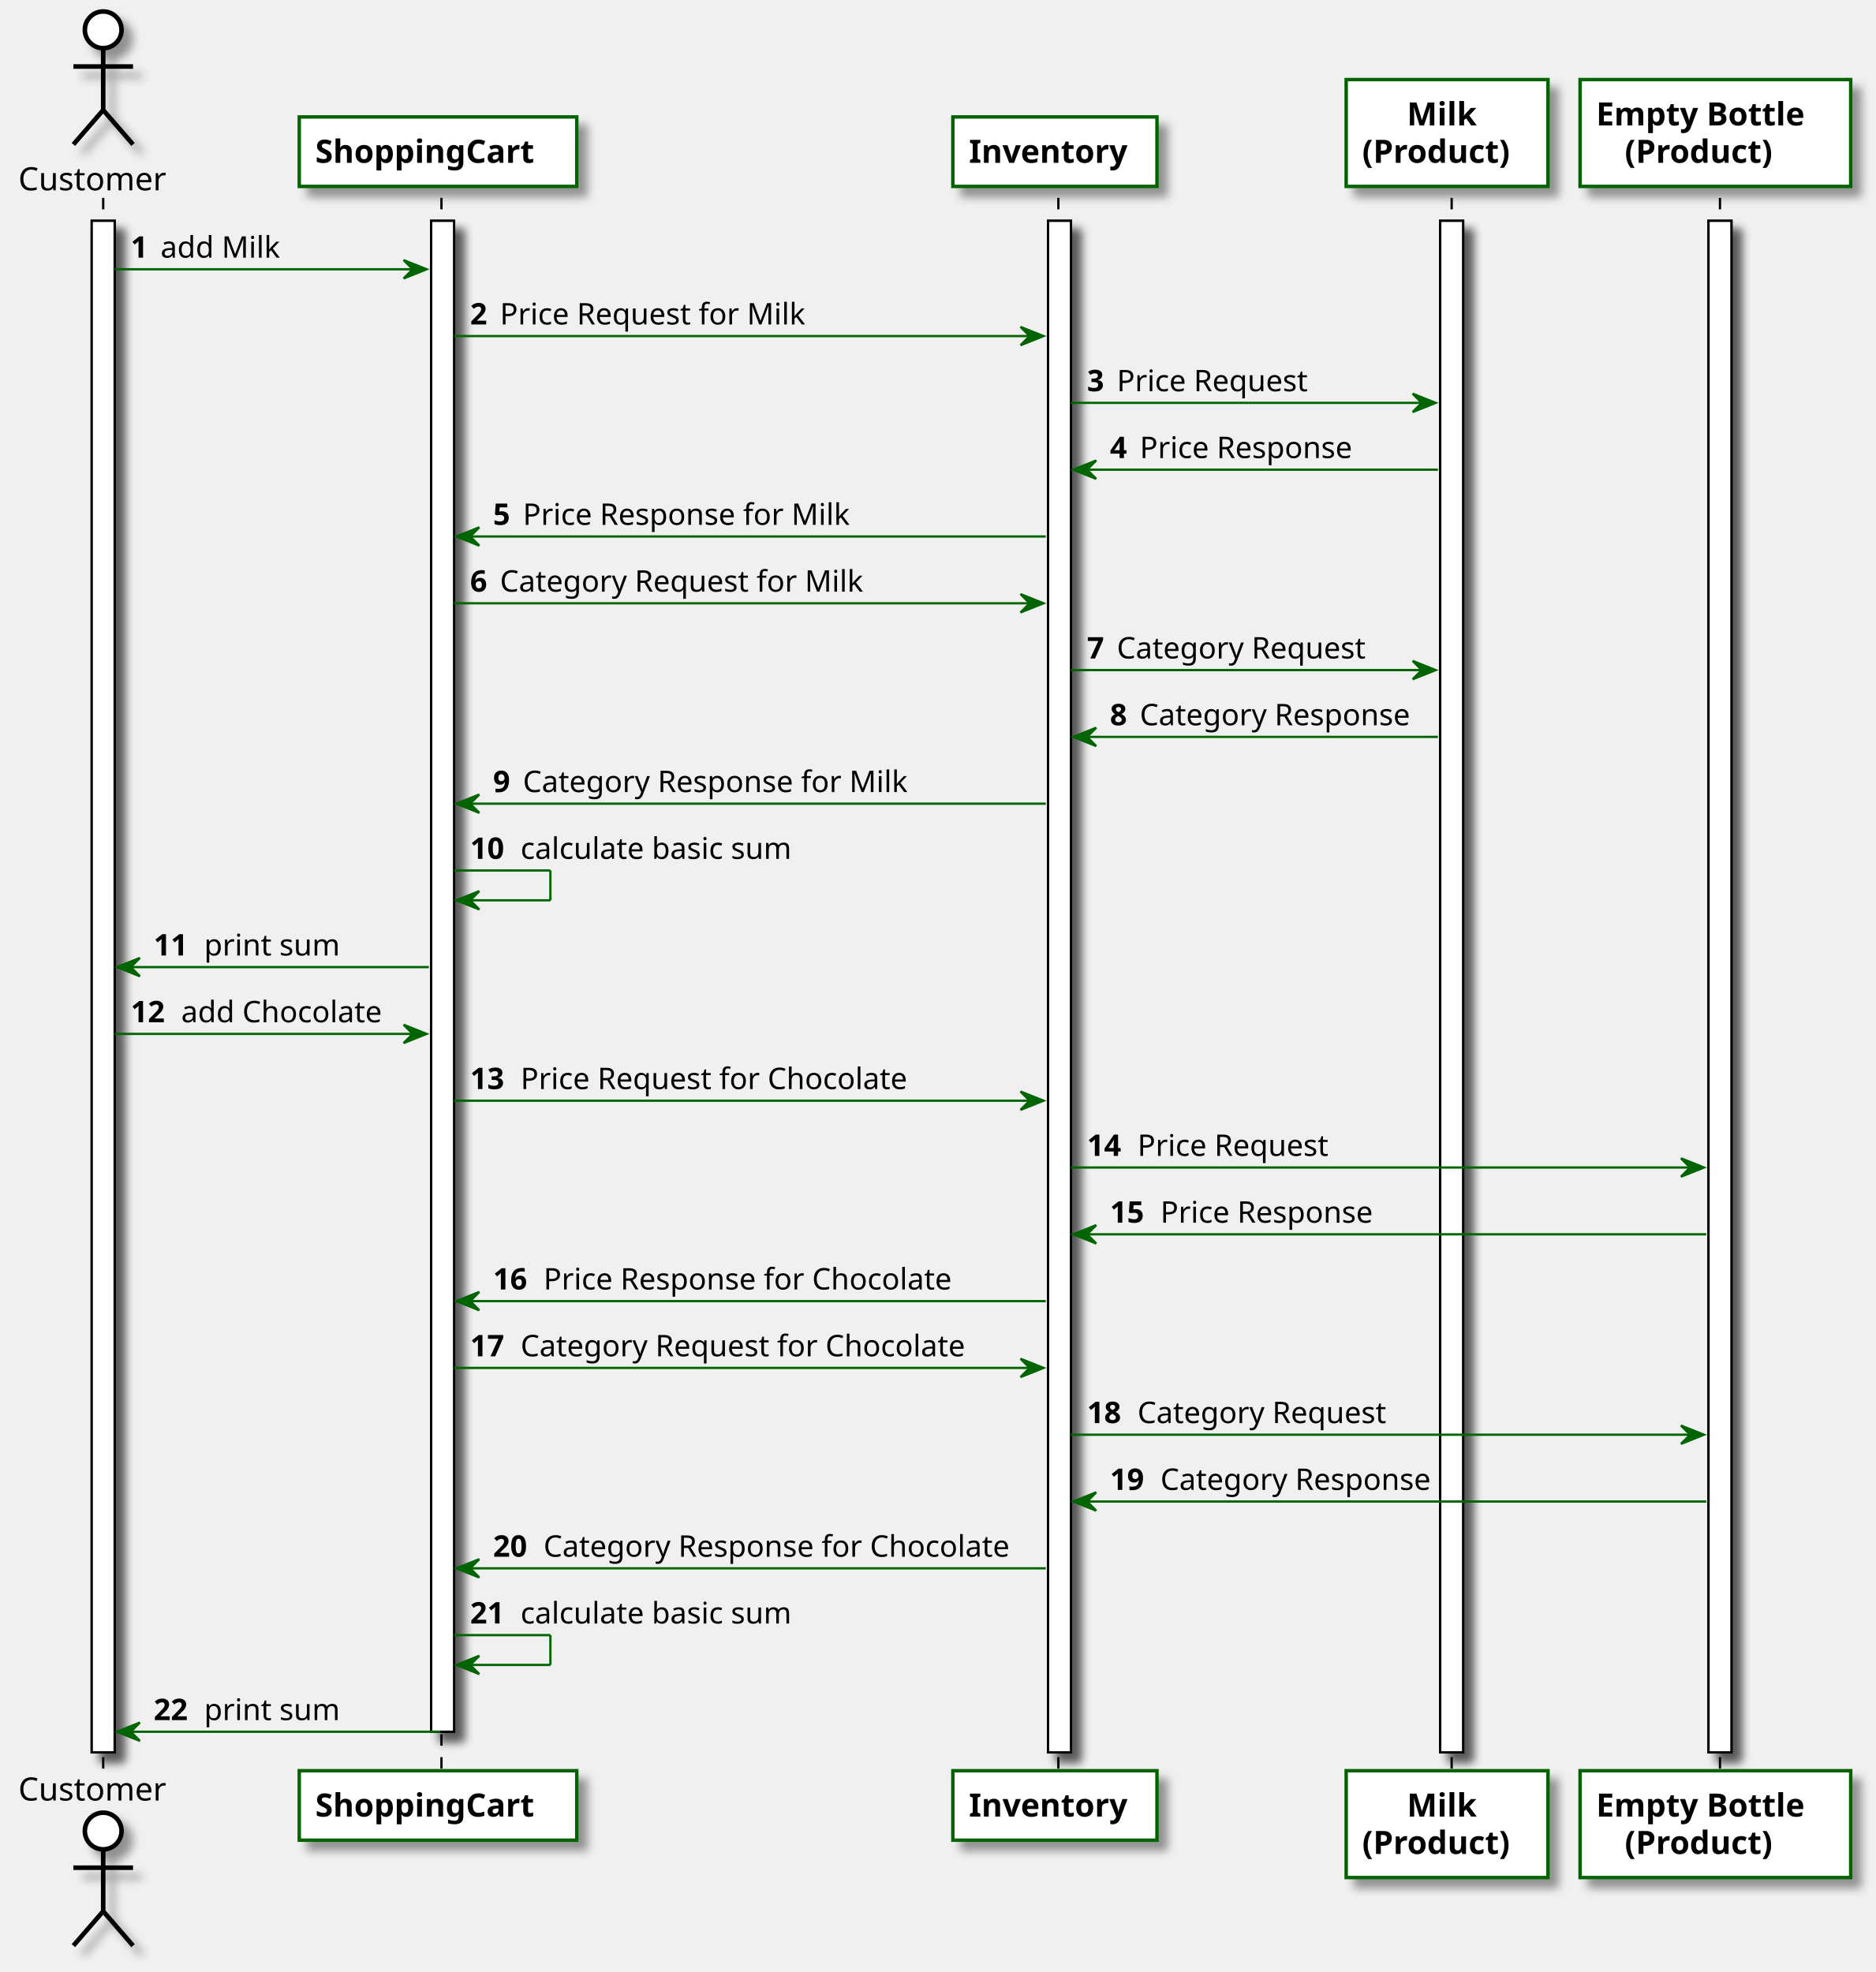
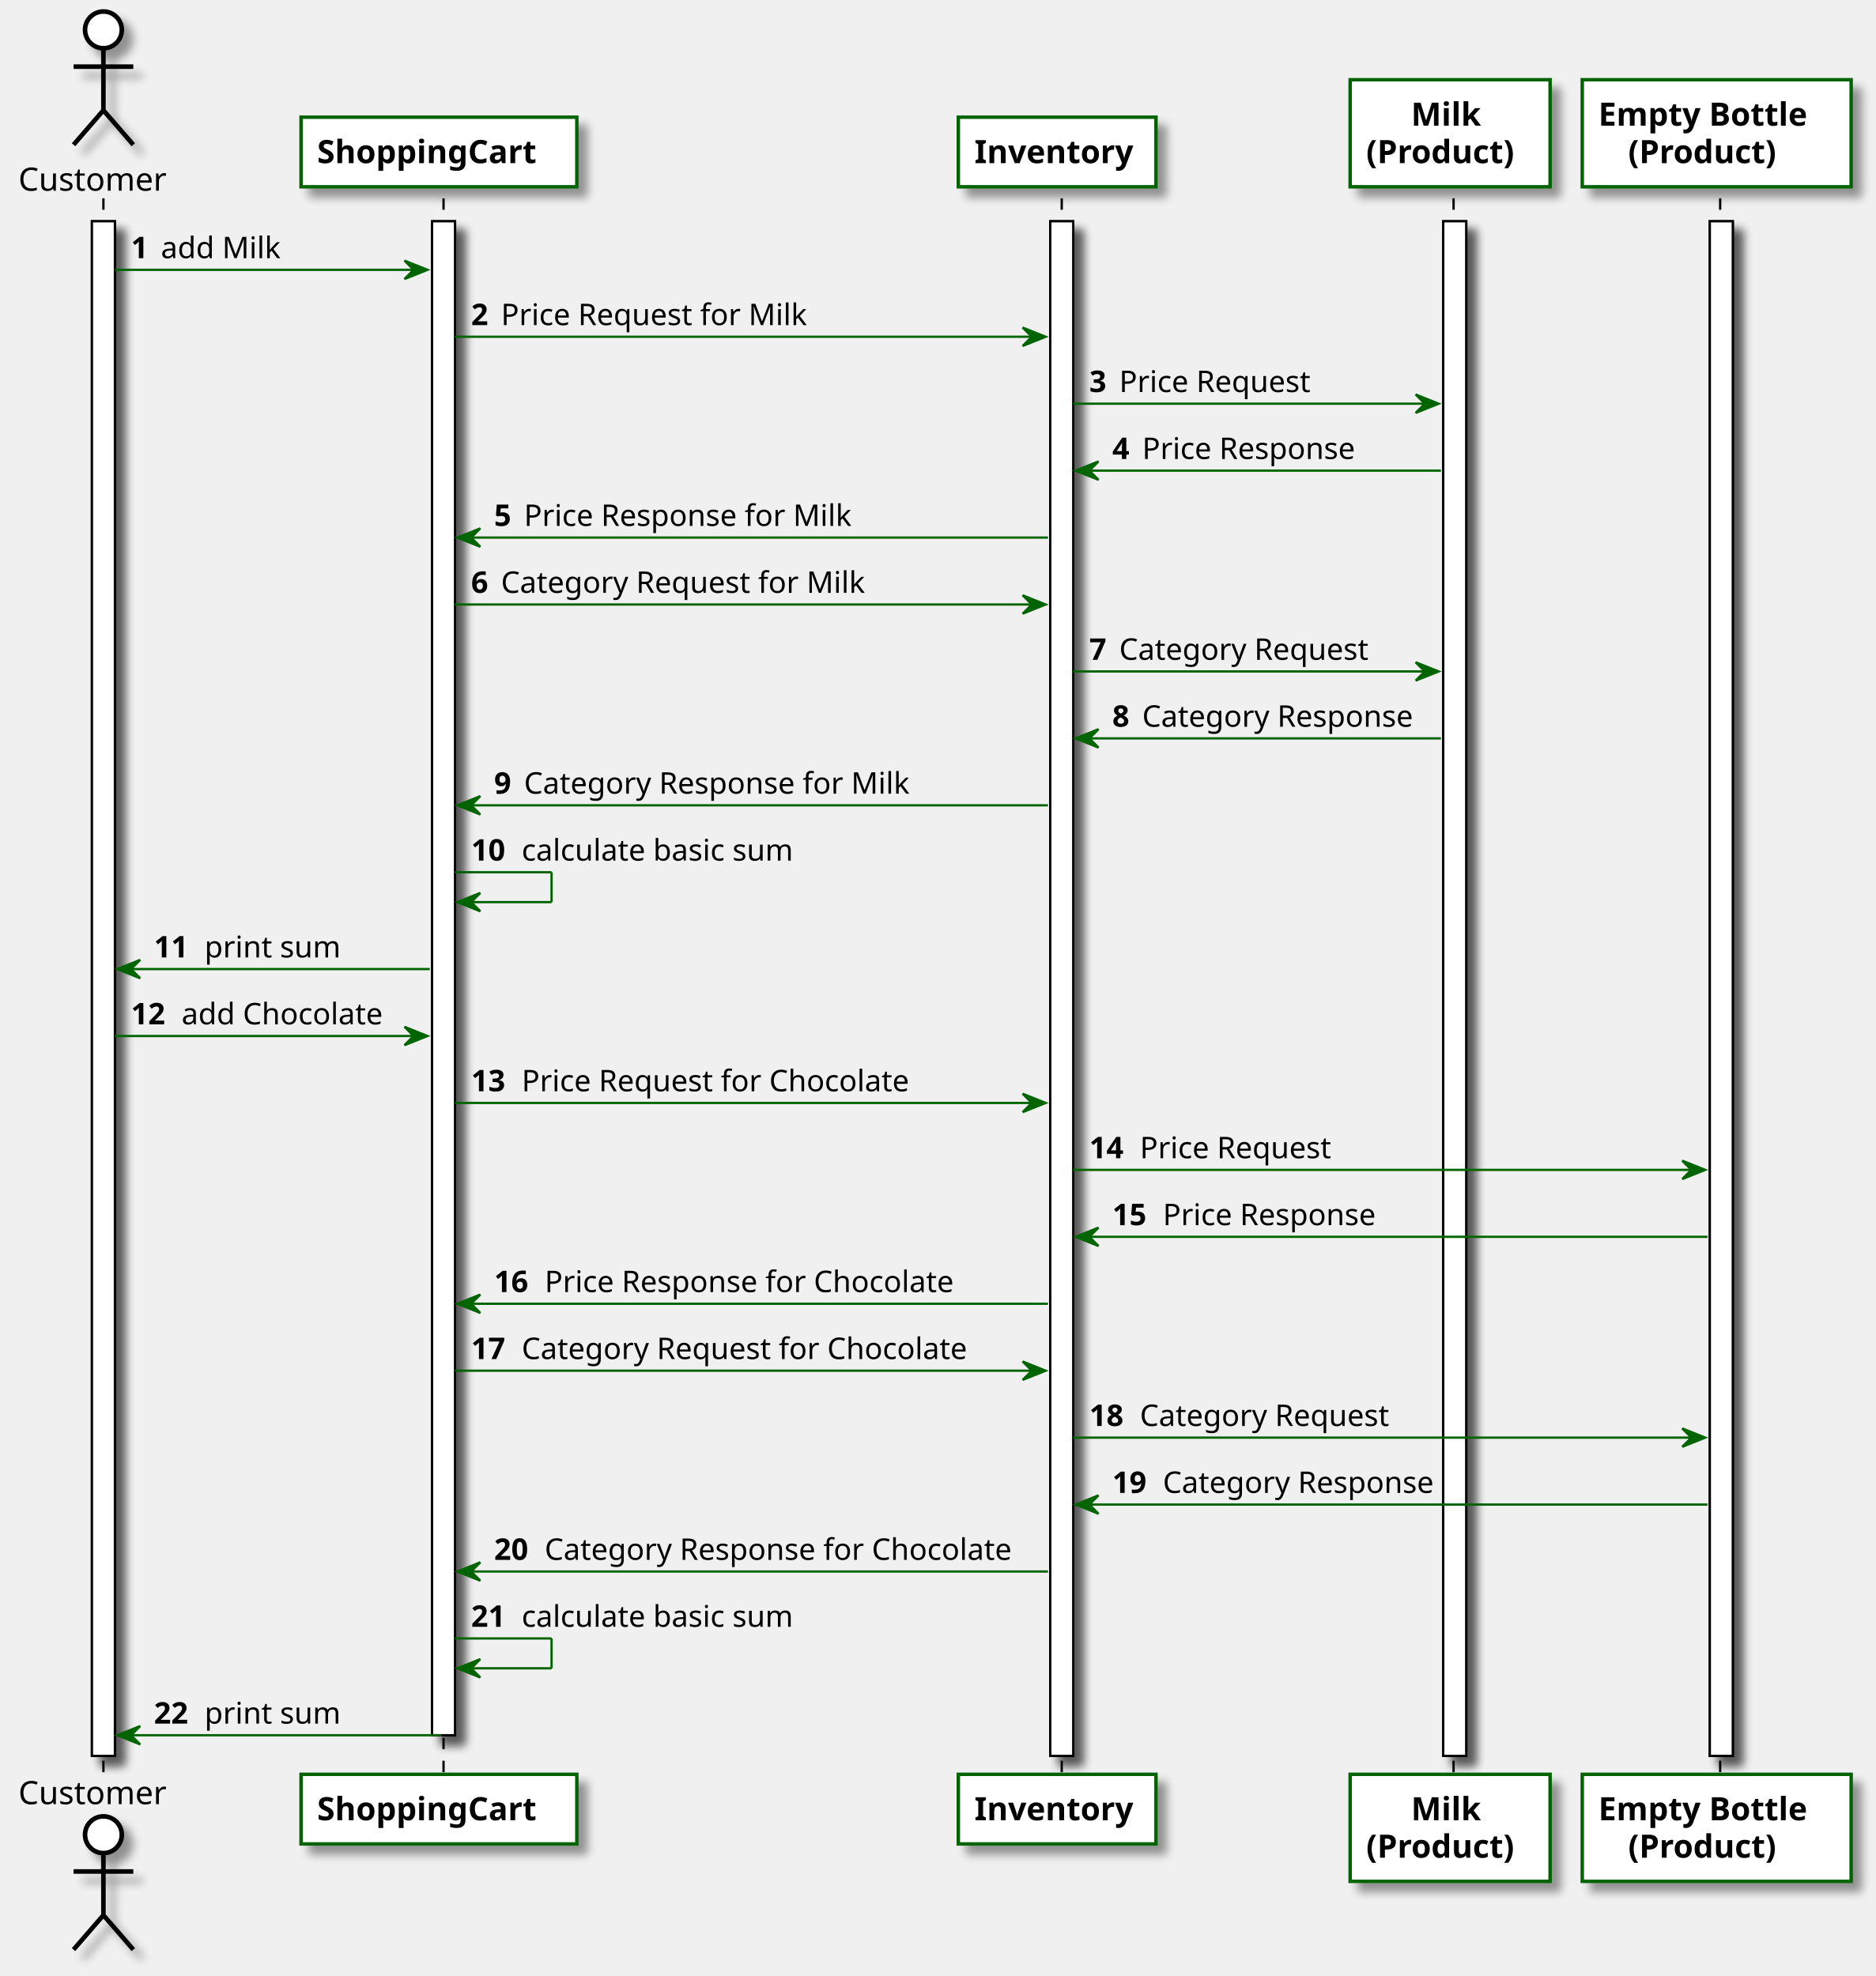
- <svg xmlns="http://www.w3.org/2000/svg" contentScriptType="application/ecmascript" contentStyleType="text/css" height="860px" preserveAspectRatio="none" style="width:818px;height:860px;" version="1.1" viewBox="0 0 818 860" width="818px" zoomAndPan="magnify">
+ <svg xmlns="http://www.w3.org/2000/svg" contentScriptType="application/ecmascript" contentStyleType="text/css" height="860px" preserveAspectRatio="none" style="width:816px;height:860px;" version="1.1" viewBox="0 0 816 860" width="816px" zoomAndPan="magnify">
  <defs>
    <filter height="300%" id="f13xcup8ld1dq1" width="300%" x="-1" y="-1">
      <feGaussianBlur result="blurOut" stdDeviation="2.0" />
      <feColorMatrix in="blurOut" result="blurOut2" type="matrix" values="0 0 0 0 0 0 0 0 0 0 0 0 0 0 0 0 0 0 .4 0" />
      <feOffset dx="4.0" dy="4.0" in="blurOut2" result="blurOut3" />
      <feBlend in="SourceGraphic" in2="blurOut3" mode="normal" />
    </filter>
  </defs>
  <g>
    <rect fill="#FFFFFF" filter="url(#f13xcup8ld1dq1)" height="667.922" style="stroke: #000000; stroke-width: 1.0;" width="10" x="40" y="96.297" />
    <rect fill="#FFFFFF" filter="url(#f13xcup8ld1dq1)" height="658.922" style="stroke: #000000; stroke-width: 1.0;" width="10" x="188" y="96.297" />
    <rect fill="#FFFFFF" filter="url(#f13xcup8ld1dq1)" height="667.922" style="stroke: #000000; stroke-width: 1.0;" width="10" x="457" y="96.297" />
    <rect fill="#FFFFFF" filter="url(#f13xcup8ld1dq1)" height="667.922" style="stroke: #000000; stroke-width: 1.0;" width="10" x="628" y="96.297" />
-     <rect fill="#FFFFFF" filter="url(#f13xcup8ld1dq1)" height="667.922" style="stroke: #000000; stroke-width: 1.0;" width="10" x="745" y="96.297" />
+     <rect fill="#FFFFFF" filter="url(#f13xcup8ld1dq1)" height="667.922" style="stroke: #000000; stroke-width: 1.0;" width="10" x="744" y="96.297" />
    <line style="stroke: #000000; stroke-width: 1.0; stroke-dasharray: 5.0,5.0;" x1="45" x2="45" y1="86.297" y2="773.219" />
-     <line style="stroke: #000000; stroke-width: 1.0; stroke-dasharray: 5.0,5.0;" x1="192.5" x2="192.5" y1="86.297" y2="773.219" />
-     <line style="stroke: #000000; stroke-width: 1.0; stroke-dasharray: 5.0,5.0;" x1="461.5" x2="461.5" y1="86.297" y2="773.219" />
-     <line style="stroke: #000000; stroke-width: 1.0; stroke-dasharray: 5.0,5.0;" x1="633" x2="633" y1="86.297" y2="773.219" />
-     <line style="stroke: #000000; stroke-width: 1.0; stroke-dasharray: 5.0,5.0;" x1="750" x2="750" y1="86.297" y2="773.219" />
+     <line style="stroke: #000000; stroke-width: 1.0; stroke-dasharray: 5.0,5.0;" x1="193" x2="193" y1="86.297" y2="773.219" />
+     <line style="stroke: #000000; stroke-width: 1.0; stroke-dasharray: 5.0,5.0;" x1="462" x2="462" y1="86.297" y2="773.219" />
+     <line style="stroke: #000000; stroke-width: 1.0; stroke-dasharray: 5.0,5.0;" x1="632.5" x2="632.5" y1="86.297" y2="773.219" />
+     <line style="stroke: #000000; stroke-width: 1.0; stroke-dasharray: 5.0,5.0;" x1="748.5" x2="748.5" y1="86.297" y2="773.219" />
    <text fill="#000000" font-family="sans-serif" font-size="14" lengthAdjust="spacingAndGlyphs" textLength="68" x="8" y="82.995">Customer</text>
    <ellipse cx="45" cy="13" fill="#FFFFFF" filter="url(#f13xcup8ld1dq1)" rx="8" ry="8" style="stroke: #000000; stroke-width: 2.0;" />
    <path d="M45,21 L45,48 M32,29 L58,29 M45,48 L32,63 M45,48 L58,63 " fill="none" filter="url(#f13xcup8ld1dq1)" style="stroke: #000000; stroke-width: 2.0;" />
    <text fill="#000000" font-family="sans-serif" font-size="14" lengthAdjust="spacingAndGlyphs" textLength="68" x="8" y="785.214">Customer</text>
    <ellipse cx="45" cy="798.516" fill="#FFFFFF" filter="url(#f13xcup8ld1dq1)" rx="8" ry="8" style="stroke: #000000; stroke-width: 2.0;" />
    <path d="M45,806.516 L45,833.516 M32,814.516 L58,814.516 M45,833.516 L32,848.516 M45,833.516 L58,848.516 " fill="none" filter="url(#f13xcup8ld1dq1)" style="stroke: #000000; stroke-width: 2.0;" />
-     <rect fill="#FFFFFF" filter="url(#f13xcup8ld1dq1)" height="30.297" style="stroke: #006400; stroke-width: 1.5;" width="121" x="130.5" y="51" />
-     <text fill="#000000" font-family="sans-serif" font-size="14" font-weight="bold" lengthAdjust="spacingAndGlyphs" textLength="107" x="137.5" y="70.995">ShoppingCart</text>
-     <rect fill="#FFFFFF" filter="url(#f13xcup8ld1dq1)" height="30.297" style="stroke: #006400; stroke-width: 1.5;" width="121" x="130.5" y="772.219" />
-     <text fill="#000000" font-family="sans-serif" font-size="14" font-weight="bold" lengthAdjust="spacingAndGlyphs" textLength="107" x="137.5" y="792.214">ShoppingCart</text>
-     <rect fill="#FFFFFF" filter="url(#f13xcup8ld1dq1)" height="30.297" style="stroke: #006400; stroke-width: 1.5;" width="89" x="415.5" y="51" />
-     <text fill="#000000" font-family="sans-serif" font-size="14" font-weight="bold" lengthAdjust="spacingAndGlyphs" textLength="75" x="422.5" y="70.995">Inventory</text>
-     <rect fill="#FFFFFF" filter="url(#f13xcup8ld1dq1)" height="30.297" style="stroke: #006400; stroke-width: 1.5;" width="89" x="415.5" y="772.219" />
-     <text fill="#000000" font-family="sans-serif" font-size="14" font-weight="bold" lengthAdjust="spacingAndGlyphs" textLength="75" x="422.5" y="792.214">Inventory</text>
-     <rect fill="#FFFFFF" filter="url(#f13xcup8ld1dq1)" height="46.594" style="stroke: #006400; stroke-width: 1.5;" width="88" x="587" y="34.703" />
-     <text fill="#000000" font-family="sans-serif" font-size="14" font-weight="bold" lengthAdjust="spacingAndGlyphs" textLength="30" x="613.5" y="54.698">Milk</text>
-     <text fill="#000000" font-family="sans-serif" font-size="14" font-weight="bold" lengthAdjust="spacingAndGlyphs" textLength="74" x="594" y="70.995">(Product)</text>
-     <rect fill="#FFFFFF" filter="url(#f13xcup8ld1dq1)" height="46.594" style="stroke: #006400; stroke-width: 1.5;" width="88" x="587" y="772.219" />
-     <text fill="#000000" font-family="sans-serif" font-size="14" font-weight="bold" lengthAdjust="spacingAndGlyphs" textLength="30" x="613.5" y="792.214">Milk</text>
-     <text fill="#000000" font-family="sans-serif" font-size="14" font-weight="bold" lengthAdjust="spacingAndGlyphs" textLength="74" x="594" y="808.511">(Product)</text>
-     <rect fill="#FFFFFF" filter="url(#f13xcup8ld1dq1)" height="46.594" style="stroke: #006400; stroke-width: 1.5;" width="118" x="689" y="34.703" />
-     <text fill="#000000" font-family="sans-serif" font-size="14" font-weight="bold" lengthAdjust="spacingAndGlyphs" textLength="99" x="696" y="54.698">Empty Bottle</text>
-     <text fill="#000000" font-family="sans-serif" font-size="14" font-weight="bold" lengthAdjust="spacingAndGlyphs" textLength="74" x="708.5" y="70.995">(Product)</text>
-     <rect fill="#FFFFFF" filter="url(#f13xcup8ld1dq1)" height="46.594" style="stroke: #006400; stroke-width: 1.5;" width="118" x="689" y="772.219" />
-     <text fill="#000000" font-family="sans-serif" font-size="14" font-weight="bold" lengthAdjust="spacingAndGlyphs" textLength="99" x="696" y="792.214">Empty Bottle</text>
-     <text fill="#000000" font-family="sans-serif" font-size="14" font-weight="bold" lengthAdjust="spacingAndGlyphs" textLength="74" x="708.5" y="808.511">(Product)</text>
+     <rect fill="#FFFFFF" filter="url(#f13xcup8ld1dq1)" height="30.297" style="stroke: #006400; stroke-width: 1.5;" width="120" x="131" y="51" />
+     <text fill="#000000" font-family="sans-serif" font-size="14" font-weight="bold" lengthAdjust="spacingAndGlyphs" textLength="106" x="138" y="70.995">ShoppingCart</text>
+     <rect fill="#FFFFFF" filter="url(#f13xcup8ld1dq1)" height="30.297" style="stroke: #006400; stroke-width: 1.5;" width="120" x="131" y="772.219" />
+     <text fill="#000000" font-family="sans-serif" font-size="14" font-weight="bold" lengthAdjust="spacingAndGlyphs" textLength="106" x="138" y="792.214">ShoppingCart</text>
+     <rect fill="#FFFFFF" filter="url(#f13xcup8ld1dq1)" height="30.297" style="stroke: #006400; stroke-width: 1.5;" width="86" x="417" y="51" />
+     <text fill="#000000" font-family="sans-serif" font-size="14" font-weight="bold" lengthAdjust="spacingAndGlyphs" textLength="72" x="424" y="70.995">Inventory</text>
+     <rect fill="#FFFFFF" filter="url(#f13xcup8ld1dq1)" height="30.297" style="stroke: #006400; stroke-width: 1.5;" width="86" x="417" y="772.219" />
+     <text fill="#000000" font-family="sans-serif" font-size="14" font-weight="bold" lengthAdjust="spacingAndGlyphs" textLength="72" x="424" y="792.214">Inventory</text>
+     <rect fill="#FFFFFF" filter="url(#f13xcup8ld1dq1)" height="46.594" style="stroke: #006400; stroke-width: 1.5;" width="87" x="587.5" y="34.703" />
+     <text fill="#000000" font-family="sans-serif" font-size="14" font-weight="bold" lengthAdjust="spacingAndGlyphs" textLength="30" x="614" y="54.698">Milk</text>
+     <text fill="#000000" font-family="sans-serif" font-size="14" font-weight="bold" lengthAdjust="spacingAndGlyphs" textLength="73" x="594.5" y="70.995">(Product)</text>
+     <rect fill="#FFFFFF" filter="url(#f13xcup8ld1dq1)" height="46.594" style="stroke: #006400; stroke-width: 1.5;" width="87" x="587.5" y="772.219" />
+     <text fill="#000000" font-family="sans-serif" font-size="14" font-weight="bold" lengthAdjust="spacingAndGlyphs" textLength="30" x="614" y="792.214">Milk</text>
+     <text fill="#000000" font-family="sans-serif" font-size="14" font-weight="bold" lengthAdjust="spacingAndGlyphs" textLength="73" x="594.5" y="808.511">(Product)</text>
+     <rect fill="#FFFFFF" filter="url(#f13xcup8ld1dq1)" height="46.594" style="stroke: #006400; stroke-width: 1.5;" width="117" x="688.5" y="34.703" />
+     <text fill="#000000" font-family="sans-serif" font-size="14" font-weight="bold" lengthAdjust="spacingAndGlyphs" textLength="99" x="695.5" y="54.698">Empty Bottle</text>
+     <text fill="#000000" font-family="sans-serif" font-size="14" font-weight="bold" lengthAdjust="spacingAndGlyphs" textLength="73" x="708.5" y="70.995">(Product)</text>
+     <rect fill="#FFFFFF" filter="url(#f13xcup8ld1dq1)" height="46.594" style="stroke: #006400; stroke-width: 1.5;" width="117" x="688.5" y="772.219" />
+     <text fill="#000000" font-family="sans-serif" font-size="14" font-weight="bold" lengthAdjust="spacingAndGlyphs" textLength="99" x="695.5" y="792.214">Empty Bottle</text>
+     <text fill="#000000" font-family="sans-serif" font-size="14" font-weight="bold" lengthAdjust="spacingAndGlyphs" textLength="73" x="708.5" y="808.511">(Product)</text>
    <rect fill="#FFFFFF" filter="url(#f13xcup8ld1dq1)" height="667.922" style="stroke: #000000; stroke-width: 1.0;" width="10" x="40" y="96.297" />
    <rect fill="#FFFFFF" filter="url(#f13xcup8ld1dq1)" height="658.922" style="stroke: #000000; stroke-width: 1.0;" width="10" x="188" y="96.297" />
    <rect fill="#FFFFFF" filter="url(#f13xcup8ld1dq1)" height="667.922" style="stroke: #000000; stroke-width: 1.0;" width="10" x="457" y="96.297" />
    <rect fill="#FFFFFF" filter="url(#f13xcup8ld1dq1)" height="667.922" style="stroke: #000000; stroke-width: 1.0;" width="10" x="628" y="96.297" />
-     <rect fill="#FFFFFF" filter="url(#f13xcup8ld1dq1)" height="667.922" style="stroke: #000000; stroke-width: 1.0;" width="10" x="745" y="96.297" />
+     <rect fill="#FFFFFF" filter="url(#f13xcup8ld1dq1)" height="667.922" style="stroke: #000000; stroke-width: 1.0;" width="10" x="744" y="96.297" />
    <polygon fill="#006400" points="176,113.43,186,117.43,176,121.43,180,117.43" style="stroke: #006400; stroke-width: 1.0;" />
    <line style="stroke: #006400; stroke-width: 1.0;" x1="50" x2="182" y1="117.43" y2="117.43" />
    <text fill="#000000" font-family="sans-serif" font-size="13" font-weight="bold" lengthAdjust="spacingAndGlyphs" textLength="9" x="57" y="112.364">1</text>
    <text fill="#000000" font-family="sans-serif" font-size="13" lengthAdjust="spacingAndGlyphs" textLength="52" x="70" y="112.364">add Milk</text>
    <polygon fill="#006400" points="445,142.562,455,146.562,445,150.562,449,146.562" style="stroke: #006400; stroke-width: 1.0;" />
    <line style="stroke: #006400; stroke-width: 1.0;" x1="198" x2="451" y1="146.562" y2="146.562" />
    <text fill="#000000" font-family="sans-serif" font-size="13" font-weight="bold" lengthAdjust="spacingAndGlyphs" textLength="9" x="205" y="141.497">2</text>
    <text fill="#000000" font-family="sans-serif" font-size="13" lengthAdjust="spacingAndGlyphs" textLength="136" x="218" y="141.497">Price Request for Milk</text>
    <polygon fill="#006400" points="616,171.695,626,175.695,616,179.695,620,175.695" style="stroke: #006400; stroke-width: 1.0;" />
    <line style="stroke: #006400; stroke-width: 1.0;" x1="467" x2="622" y1="175.695" y2="175.695" />
    <text fill="#000000" font-family="sans-serif" font-size="13" font-weight="bold" lengthAdjust="spacingAndGlyphs" textLength="9" x="474" y="170.629">3</text>
    <text fill="#000000" font-family="sans-serif" font-size="13" lengthAdjust="spacingAndGlyphs" textLength="87" x="487" y="170.629">Price Request</text>
    <polygon fill="#006400" points="478,200.828,468,204.828,478,208.828,474,204.828" style="stroke: #006400; stroke-width: 1.0;" />
    <line style="stroke: #006400; stroke-width: 1.0;" x1="472" x2="627" y1="204.828" y2="204.828" />
    <text fill="#000000" font-family="sans-serif" font-size="13" font-weight="bold" lengthAdjust="spacingAndGlyphs" textLength="9" x="484" y="199.762">4</text>
    <text fill="#000000" font-family="sans-serif" font-size="13" lengthAdjust="spacingAndGlyphs" textLength="97" x="497" y="199.762">Price Response</text>
    <polygon fill="#006400" points="209,229.961,199,233.961,209,237.961,205,233.961" style="stroke: #006400; stroke-width: 1.0;" />
    <line style="stroke: #006400; stroke-width: 1.0;" x1="203" x2="456" y1="233.961" y2="233.961" />
    <text fill="#000000" font-family="sans-serif" font-size="13" font-weight="bold" lengthAdjust="spacingAndGlyphs" textLength="9" x="215" y="228.895">5</text>
    <text fill="#000000" font-family="sans-serif" font-size="13" lengthAdjust="spacingAndGlyphs" textLength="146" x="228" y="228.895">Price Response for Milk</text>
    <polygon fill="#006400" points="445,259.094,455,263.094,445,267.094,449,263.094" style="stroke: #006400; stroke-width: 1.0;" />
    <line style="stroke: #006400; stroke-width: 1.0;" x1="198" x2="451" y1="263.094" y2="263.094" />
    <text fill="#000000" font-family="sans-serif" font-size="13" font-weight="bold" lengthAdjust="spacingAndGlyphs" textLength="9" x="205" y="258.028">6</text>
    <text fill="#000000" font-family="sans-serif" font-size="13" lengthAdjust="spacingAndGlyphs" textLength="163" x="218" y="258.028">Category Request for Milk</text>
    <polygon fill="#006400" points="616,288.227,626,292.227,616,296.227,620,292.227" style="stroke: #006400; stroke-width: 1.0;" />
    <line style="stroke: #006400; stroke-width: 1.0;" x1="467" x2="622" y1="292.227" y2="292.227" />
    <text fill="#000000" font-family="sans-serif" font-size="13" font-weight="bold" lengthAdjust="spacingAndGlyphs" textLength="9" x="474" y="287.161">7</text>
    <text fill="#000000" font-family="sans-serif" font-size="13" lengthAdjust="spacingAndGlyphs" textLength="114" x="487" y="287.161">Category Request</text>
    <polygon fill="#006400" points="478,317.359,468,321.359,478,325.359,474,321.359" style="stroke: #006400; stroke-width: 1.0;" />
    <line style="stroke: #006400; stroke-width: 1.0;" x1="472" x2="627" y1="321.359" y2="321.359" />
    <text fill="#000000" font-family="sans-serif" font-size="13" font-weight="bold" lengthAdjust="spacingAndGlyphs" textLength="9" x="484" y="316.293">8</text>
    <text fill="#000000" font-family="sans-serif" font-size="13" lengthAdjust="spacingAndGlyphs" textLength="124" x="497" y="316.293">Category Response</text>
    <polygon fill="#006400" points="209,346.492,199,350.492,209,354.492,205,350.492" style="stroke: #006400; stroke-width: 1.0;" />
    <line style="stroke: #006400; stroke-width: 1.0;" x1="203" x2="456" y1="350.492" y2="350.492" />
    <text fill="#000000" font-family="sans-serif" font-size="13" font-weight="bold" lengthAdjust="spacingAndGlyphs" textLength="9" x="215" y="345.426">9</text>
    <text fill="#000000" font-family="sans-serif" font-size="13" lengthAdjust="spacingAndGlyphs" textLength="173" x="228" y="345.426">Category Response for Milk</text>
    <line style="stroke: #006400; stroke-width: 1.0;" x1="198" x2="240" y1="379.625" y2="379.625" />
    <line style="stroke: #006400; stroke-width: 1.0;" x1="240" x2="240" y1="379.625" y2="392.625" />
    <line style="stroke: #006400; stroke-width: 1.0;" x1="199" x2="240" y1="392.625" y2="392.625" />
    <polygon fill="#006400" points="209,388.625,199,392.625,209,396.625,205,392.625" style="stroke: #006400; stroke-width: 1.0;" />
    <text fill="#000000" font-family="sans-serif" font-size="13" font-weight="bold" lengthAdjust="spacingAndGlyphs" textLength="18" x="205" y="374.559">10</text>
    <text fill="#000000" font-family="sans-serif" font-size="13" lengthAdjust="spacingAndGlyphs" textLength="126" x="227" y="374.559">calculate basic sum</text>
    <polygon fill="#006400" points="61,417.758,51,421.758,61,425.758,57,421.758" style="stroke: #006400; stroke-width: 1.0;" />
    <line style="stroke: #006400; stroke-width: 1.0;" x1="55" x2="187" y1="421.758" y2="421.758" />
    <text fill="#000000" font-family="sans-serif" font-size="13" font-weight="bold" lengthAdjust="spacingAndGlyphs" textLength="18" x="67" y="416.692">11</text>
    <text fill="#000000" font-family="sans-serif" font-size="13" lengthAdjust="spacingAndGlyphs" textLength="61" x="89" y="416.692">print sum</text>
    <polygon fill="#006400" points="176,446.891,186,450.891,176,454.891,180,450.891" style="stroke: #006400; stroke-width: 1.0;" />
    <line style="stroke: #006400; stroke-width: 1.0;" x1="50" x2="182" y1="450.891" y2="450.891" />
    <text fill="#000000" font-family="sans-serif" font-size="13" font-weight="bold" lengthAdjust="spacingAndGlyphs" textLength="18" x="57" y="445.825">12</text>
    <text fill="#000000" font-family="sans-serif" font-size="13" lengthAdjust="spacingAndGlyphs" textLength="92" x="79" y="445.825">add Chocolate</text>
    <polygon fill="#006400" points="445,476.023,455,480.023,445,484.023,449,480.023" style="stroke: #006400; stroke-width: 1.0;" />
    <line style="stroke: #006400; stroke-width: 1.0;" x1="198" x2="451" y1="480.023" y2="480.023" />
    <text fill="#000000" font-family="sans-serif" font-size="13" font-weight="bold" lengthAdjust="spacingAndGlyphs" textLength="18" x="205" y="474.957">13</text>
    <text fill="#000000" font-family="sans-serif" font-size="13" lengthAdjust="spacingAndGlyphs" textLength="176" x="227" y="474.957">Price Request for Chocolate</text>
-     <polygon fill="#006400" points="733,505.156,743,509.156,733,513.156,737,509.156" style="stroke: #006400; stroke-width: 1.0;" />
-     <line style="stroke: #006400; stroke-width: 1.0;" x1="467" x2="739" y1="509.156" y2="509.156" />
+     <polygon fill="#006400" points="732,505.156,742,509.156,732,513.156,736,509.156" style="stroke: #006400; stroke-width: 1.0;" />
+     <line style="stroke: #006400; stroke-width: 1.0;" x1="467" x2="738" y1="509.156" y2="509.156" />
    <text fill="#000000" font-family="sans-serif" font-size="13" font-weight="bold" lengthAdjust="spacingAndGlyphs" textLength="18" x="474" y="504.09">14</text>
    <text fill="#000000" font-family="sans-serif" font-size="13" lengthAdjust="spacingAndGlyphs" textLength="87" x="496" y="504.09">Price Request</text>
    <polygon fill="#006400" points="478,534.289,468,538.289,478,542.289,474,538.289" style="stroke: #006400; stroke-width: 1.0;" />
-     <line style="stroke: #006400; stroke-width: 1.0;" x1="472" x2="744" y1="538.289" y2="538.289" />
+     <line style="stroke: #006400; stroke-width: 1.0;" x1="472" x2="743" y1="538.289" y2="538.289" />
    <text fill="#000000" font-family="sans-serif" font-size="13" font-weight="bold" lengthAdjust="spacingAndGlyphs" textLength="18" x="484" y="533.223">15</text>
    <text fill="#000000" font-family="sans-serif" font-size="13" lengthAdjust="spacingAndGlyphs" textLength="97" x="506" y="533.223">Price Response</text>
    <polygon fill="#006400" points="209,563.422,199,567.422,209,571.422,205,567.422" style="stroke: #006400; stroke-width: 1.0;" />
    <line style="stroke: #006400; stroke-width: 1.0;" x1="203" x2="456" y1="567.422" y2="567.422" />
    <text fill="#000000" font-family="sans-serif" font-size="13" font-weight="bold" lengthAdjust="spacingAndGlyphs" textLength="18" x="215" y="562.356">16</text>
    <text fill="#000000" font-family="sans-serif" font-size="13" lengthAdjust="spacingAndGlyphs" textLength="186" x="237" y="562.356">Price Response for Chocolate</text>
    <polygon fill="#006400" points="445,592.555,455,596.555,445,600.555,449,596.555" style="stroke: #006400; stroke-width: 1.0;" />
    <line style="stroke: #006400; stroke-width: 1.0;" x1="198" x2="451" y1="596.555" y2="596.555" />
    <text fill="#000000" font-family="sans-serif" font-size="13" font-weight="bold" lengthAdjust="spacingAndGlyphs" textLength="18" x="205" y="591.489">17</text>
    <text fill="#000000" font-family="sans-serif" font-size="13" lengthAdjust="spacingAndGlyphs" textLength="203" x="227" y="591.489">Category Request for Chocolate</text>
-     <polygon fill="#006400" points="733,621.688,743,625.688,733,629.688,737,625.688" style="stroke: #006400; stroke-width: 1.0;" />
-     <line style="stroke: #006400; stroke-width: 1.0;" x1="467" x2="739" y1="625.688" y2="625.688" />
+     <polygon fill="#006400" points="732,621.688,742,625.688,732,629.688,736,625.688" style="stroke: #006400; stroke-width: 1.0;" />
+     <line style="stroke: #006400; stroke-width: 1.0;" x1="467" x2="738" y1="625.688" y2="625.688" />
    <text fill="#000000" font-family="sans-serif" font-size="13" font-weight="bold" lengthAdjust="spacingAndGlyphs" textLength="18" x="474" y="620.622">18</text>
    <text fill="#000000" font-family="sans-serif" font-size="13" lengthAdjust="spacingAndGlyphs" textLength="114" x="496" y="620.622">Category Request</text>
    <polygon fill="#006400" points="478,650.82,468,654.82,478,658.82,474,654.82" style="stroke: #006400; stroke-width: 1.0;" />
-     <line style="stroke: #006400; stroke-width: 1.0;" x1="472" x2="744" y1="654.82" y2="654.82" />
+     <line style="stroke: #006400; stroke-width: 1.0;" x1="472" x2="743" y1="654.82" y2="654.82" />
    <text fill="#000000" font-family="sans-serif" font-size="13" font-weight="bold" lengthAdjust="spacingAndGlyphs" textLength="18" x="484" y="649.754">19</text>
    <text fill="#000000" font-family="sans-serif" font-size="13" lengthAdjust="spacingAndGlyphs" textLength="124" x="506" y="649.754">Category Response</text>
    <polygon fill="#006400" points="209,679.953,199,683.953,209,687.953,205,683.953" style="stroke: #006400; stroke-width: 1.0;" />
    <line style="stroke: #006400; stroke-width: 1.0;" x1="203" x2="456" y1="683.953" y2="683.953" />
    <text fill="#000000" font-family="sans-serif" font-size="13" font-weight="bold" lengthAdjust="spacingAndGlyphs" textLength="18" x="215" y="678.887">20</text>
    <text fill="#000000" font-family="sans-serif" font-size="13" lengthAdjust="spacingAndGlyphs" textLength="213" x="237" y="678.887">Category Response for Chocolate</text>
    <line style="stroke: #006400; stroke-width: 1.0;" x1="198" x2="240" y1="713.086" y2="713.086" />
    <line style="stroke: #006400; stroke-width: 1.0;" x1="240" x2="240" y1="713.086" y2="726.086" />
    <line style="stroke: #006400; stroke-width: 1.0;" x1="199" x2="240" y1="726.086" y2="726.086" />
    <polygon fill="#006400" points="209,722.086,199,726.086,209,730.086,205,726.086" style="stroke: #006400; stroke-width: 1.0;" />
    <text fill="#000000" font-family="sans-serif" font-size="13" font-weight="bold" lengthAdjust="spacingAndGlyphs" textLength="18" x="205" y="708.02">21</text>
    <text fill="#000000" font-family="sans-serif" font-size="13" lengthAdjust="spacingAndGlyphs" textLength="126" x="227" y="708.02">calculate basic sum</text>
    <polygon fill="#006400" points="61,751.219,51,755.219,61,759.219,57,755.219" style="stroke: #006400; stroke-width: 1.0;" />
    <line style="stroke: #006400; stroke-width: 1.0;" x1="55" x2="192" y1="755.219" y2="755.219" />
    <text fill="#000000" font-family="sans-serif" font-size="13" font-weight="bold" lengthAdjust="spacingAndGlyphs" textLength="18" x="67" y="750.153">22</text>
    <text fill="#000000" font-family="sans-serif" font-size="13" lengthAdjust="spacingAndGlyphs" textLength="61" x="89" y="750.153">print sum</text>
  </g>
</svg>
